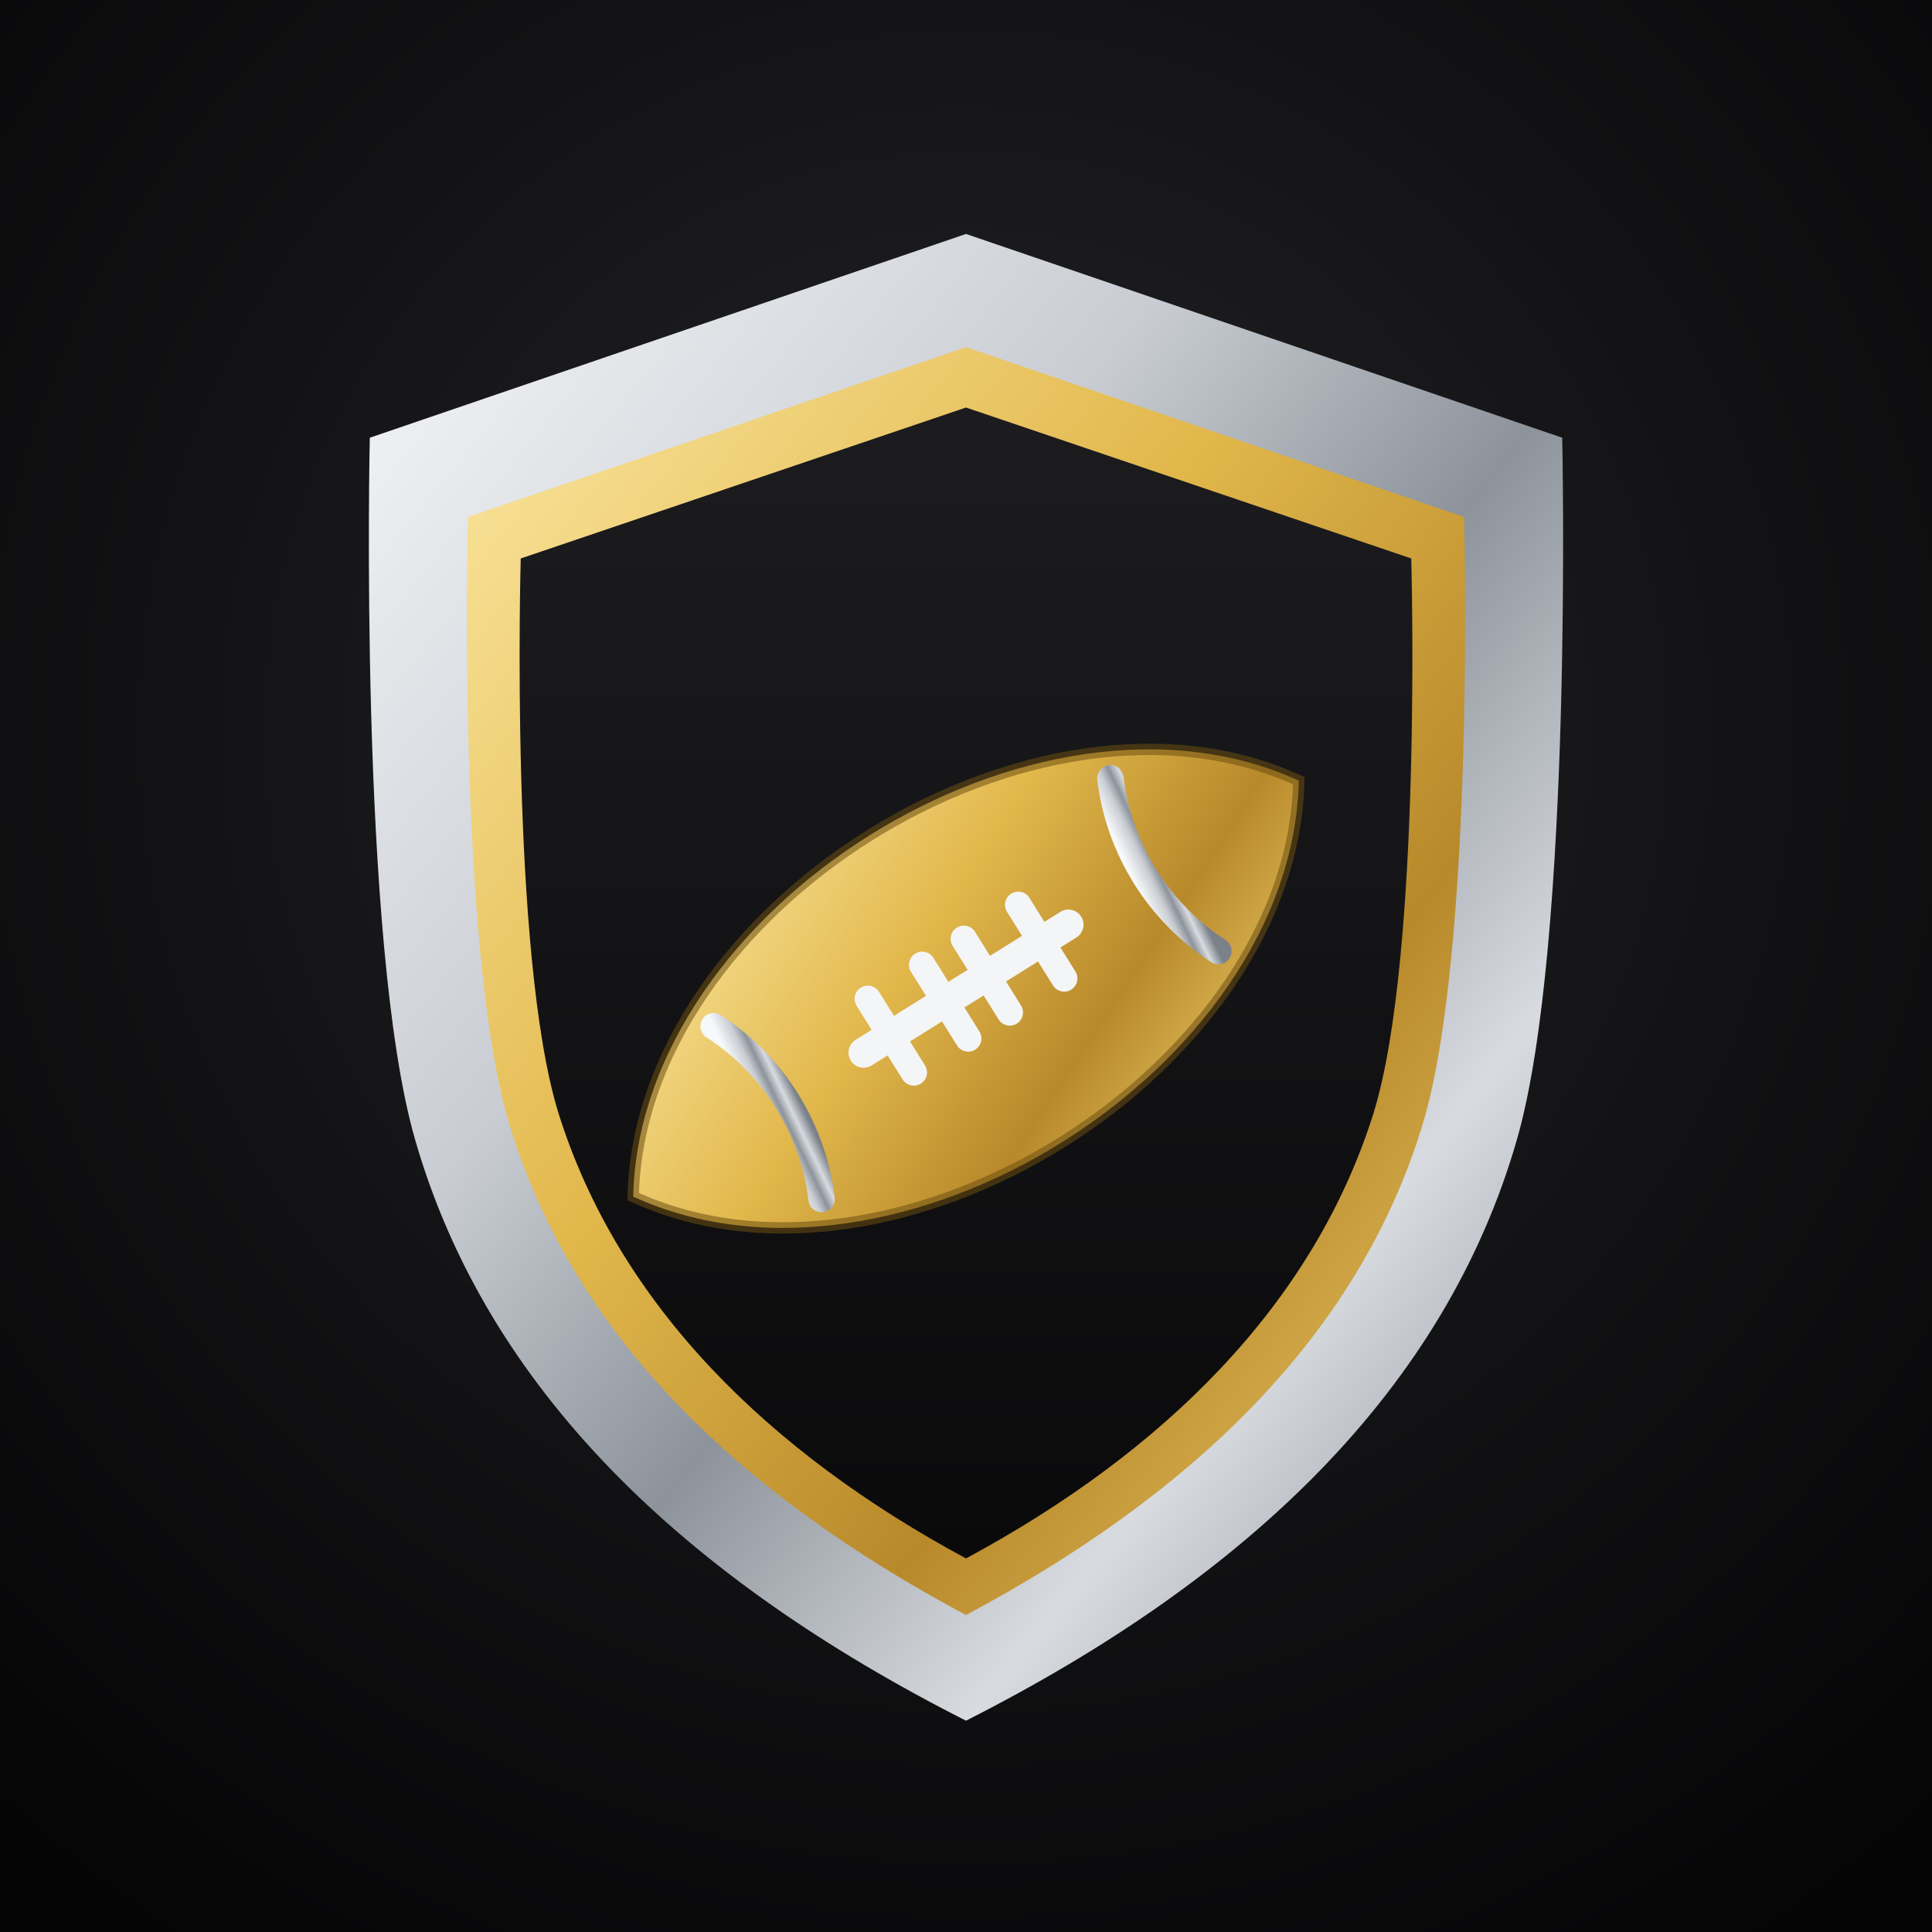
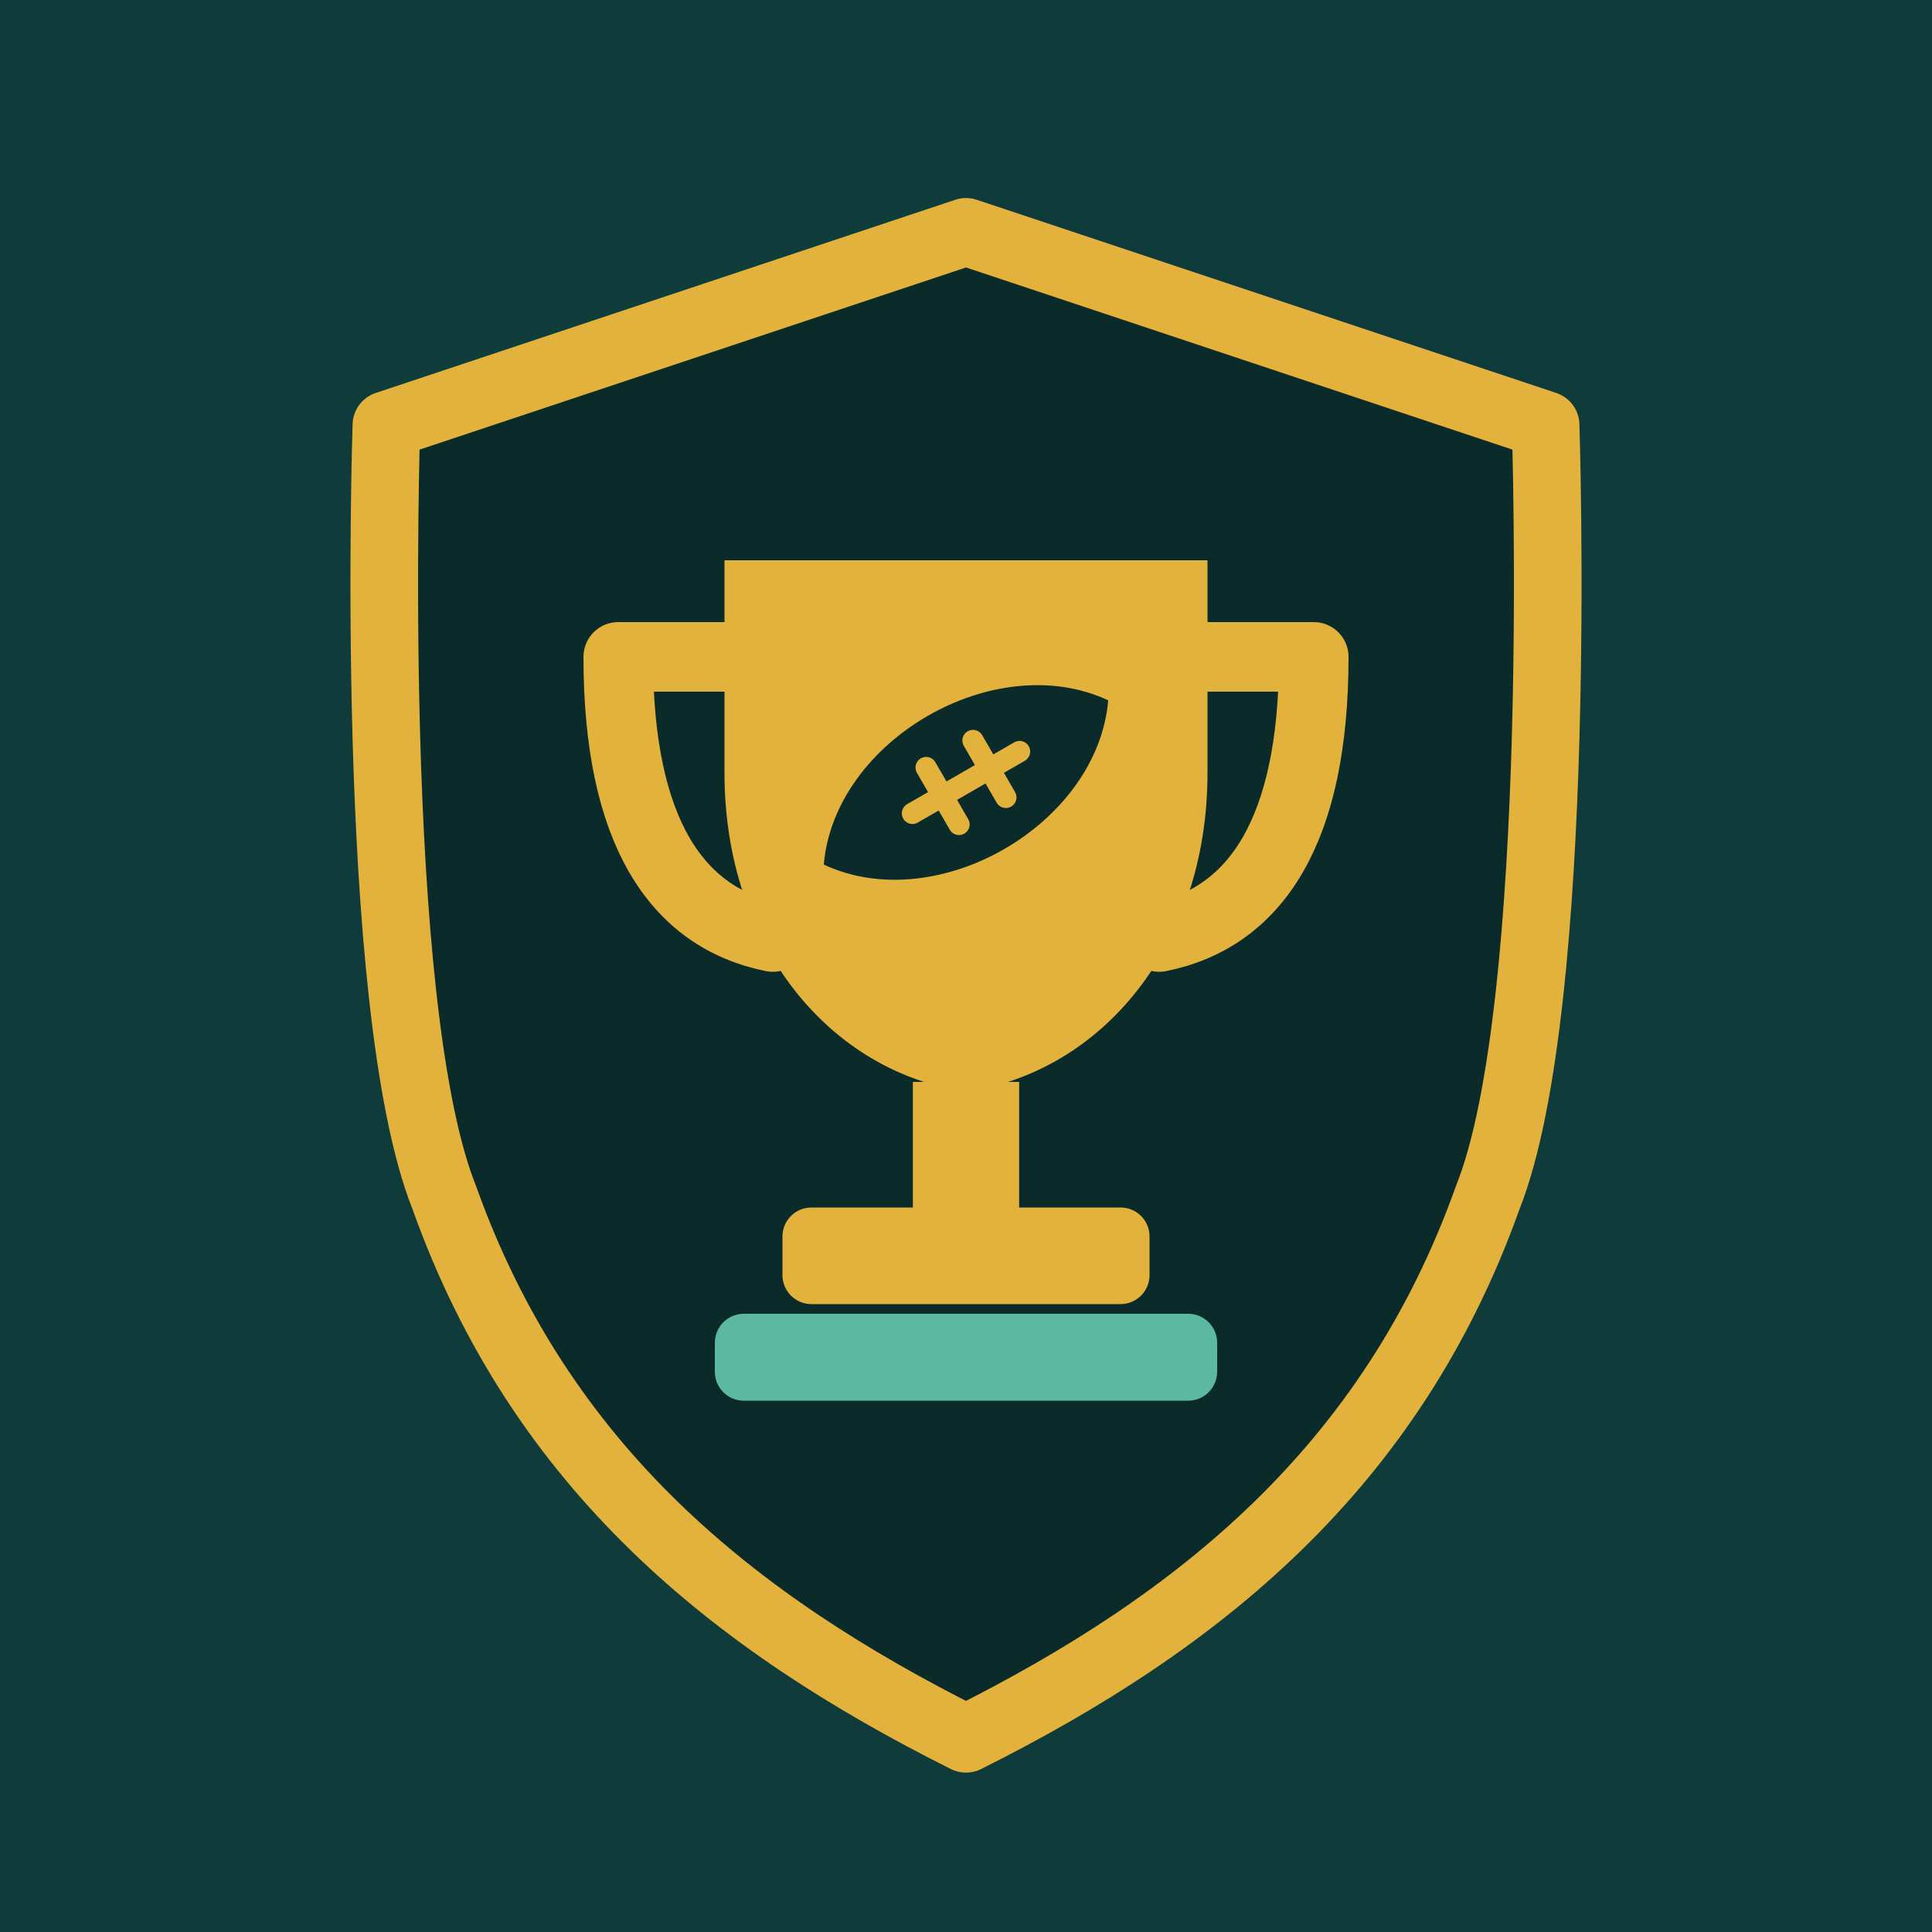
- <svg xmlns="http://www.w3.org/2000/svg" viewBox="0 0 512 512" width="512" height="512">
-   <defs>
-     <radialGradient id="bg" cx="50%" cy="38%" r="75%">
-       <stop offset="0" stop-color="#26262a" />
-       <stop offset="0.55" stop-color="#121214" />
-       <stop offset="1" stop-color="#050506" />
-     </radialGradient>
-     <linearGradient id="silver" x1="0" y1="0" x2="1" y2="1">
-       <stop offset="0" stop-color="#f7f8fa" />
-       <stop offset="0.35" stop-color="#c9cdd3" />
-       <stop offset="0.55" stop-color="#8d939b" />
-       <stop offset="0.75" stop-color="#d8dbe0" />
-       <stop offset="1" stop-color="#7b8189" />
-     </linearGradient>
-     <linearGradient id="gold" x1="0" y1="0" x2="1" y2="1">
-       <stop offset="0" stop-color="#fbe7a1" />
-       <stop offset="0.4" stop-color="#e2b84c" />
-       <stop offset="0.7" stop-color="#b8892a" />
-       <stop offset="1" stop-color="#f0cf6e" />
-     </linearGradient>
-     <linearGradient id="inner" x1="0" y1="0" x2="0" y2="1">
-       <stop offset="0" stop-color="#1c1c1f" />
-       <stop offset="1" stop-color="#0a0a0b" />
-     </linearGradient>
-   </defs>
-   <rect width="512" height="512" fill="url(#bg)" />
-   <path d="M256 62 L414 116 C414 116 417 250 402 302 C383 368 331 418 256 456 C181 418 129 368 110 302 C95 250 98 116 98 116 Z" fill="url(#silver)" />
-   <path d="M256 92 L388 137 C388 137 391 252 377 298 C360 354 316 396 256 428 C196 396 152 354 135 298 C121 252 124 137 124 137 Z" fill="url(#gold)" />
-   <path d="M256 108 L374 148 C374 148 377 253 364 295 C348 346 308 385 256 413 C204 385 164 346 148 295 C135 253 138 148 138 148 Z" fill="url(#inner)" />
-   <g transform="translate(256 262) rotate(-32)">
-     <path d="M-104 0 C-62 -64 62 -64 104 0 C62 64 -62 64 -104 0 Z" fill="url(#gold)" />
-     <path d="M-104 0 C-62 -64 62 -64 104 0 C62 64 -62 64 -104 0 Z" fill="none" stroke="#6b4f12" stroke-opacity=".55" stroke-width="3" />
-     <path d="M-62 -27 C-54 -10 -54 10 -62 27" fill="none" stroke="url(#silver)" stroke-width="7" stroke-linecap="round" />
-     <path d="M62 -27 C54 -10 54 10 62 27" fill="none" stroke="url(#silver)" stroke-width="7" stroke-linecap="round" />
-     <rect x="-36" y="-4" width="72" height="8" rx="4" fill="#f4f5f7" />
-     <g fill="#f4f5f7">
-       <rect x="-27" y="-15" width="7" height="30" rx="3.5" />
-       <rect x="-10" y="-15" width="7" height="30" rx="3.5" />
-       <rect x="3" y="-15" width="7" height="30" rx="3.5" />
-       <rect x="20" y="-15" width="7" height="30" rx="3.5" />
-     </g>
+ <svg xmlns="http://www.w3.org/2000/svg" viewBox="0 0 100 100" width="512" height="512">
+   <rect width="100" height="100" fill="#0f3b3a" />
+   <path d="M50 12 L80 22 C80 22 81 52 77 62 C72 76 62 84 50 90 C38 84 28 76 23 62 C19 52 20 22 20 22 Z" fill="#0b2b2a" stroke="#e3b23c" stroke-width="3.5" stroke-linejoin="round" />
+   <path d="M38.5 34 H32 C32 43 35 47.5 40 48.5 M61.5 34 H68 C68 43 65 47.5 60 48.5" fill="none" stroke="#e3b23c" stroke-width="3.6" stroke-linecap="round" stroke-linejoin="round" />
+   <path d="M37.5 29 H62.5 V40 C62.5 49 57 55.5 50 56.5 C43 55.5 37.5 49 37.5 40 Z" fill="#e3b23c" />
+   <g transform="translate(50 40.5) rotate(-30)">
+     <path d="M-8.5 0 C-4.8 -5.3 4.8 -5.3 8.5 0 C4.8 5.3 -4.8 5.3 -8.5 0 Z" fill="#0b2b2a" />
+     <path d="M-3.2 0 H3.2 M-1.4 -1.7 V1.7 M1.4 -1.7 V1.7" fill="none" stroke="#e3b23c" stroke-width="1.1" stroke-linecap="round" />
  </g>
+   <rect x="47.25" y="56" width="5.5" height="7" fill="#e3b23c" />
+   <rect x="40.5" y="62.5" width="19" height="5" rx="1.5" fill="#e3b23c" />
+   <rect x="37" y="68" width="26" height="4.5" rx="1.5" fill="#5cb8a0" />
</svg>
